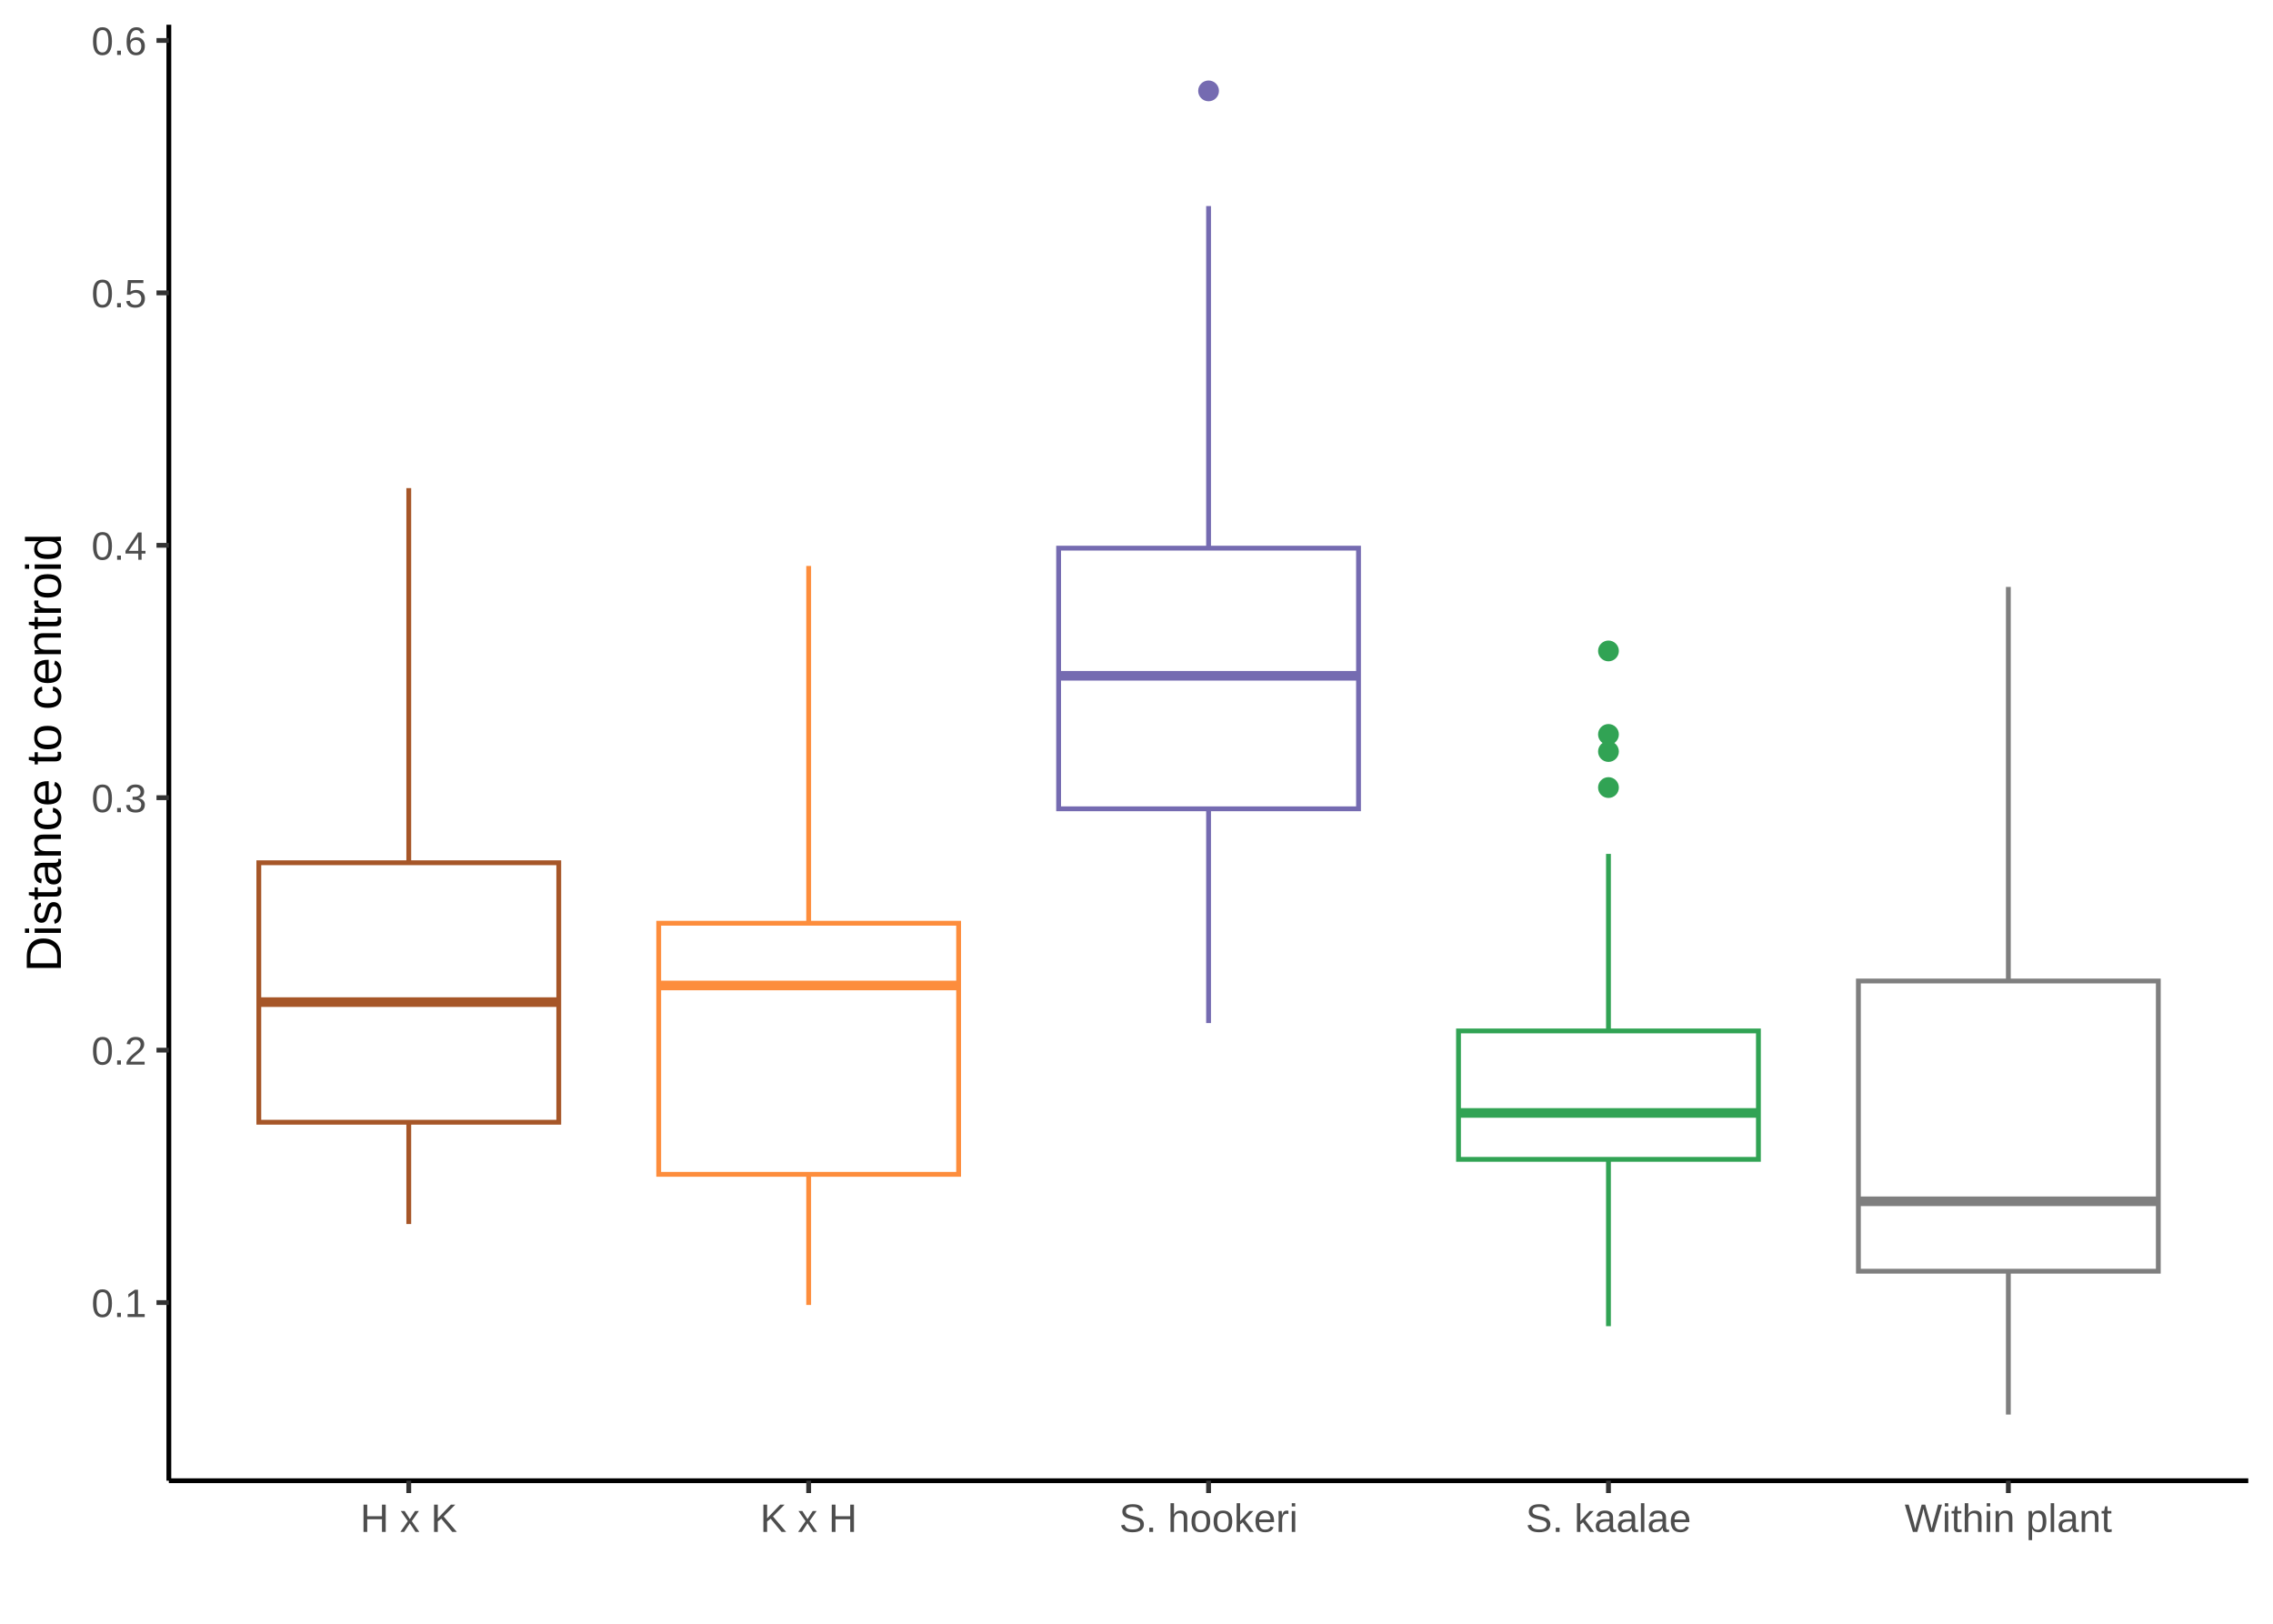
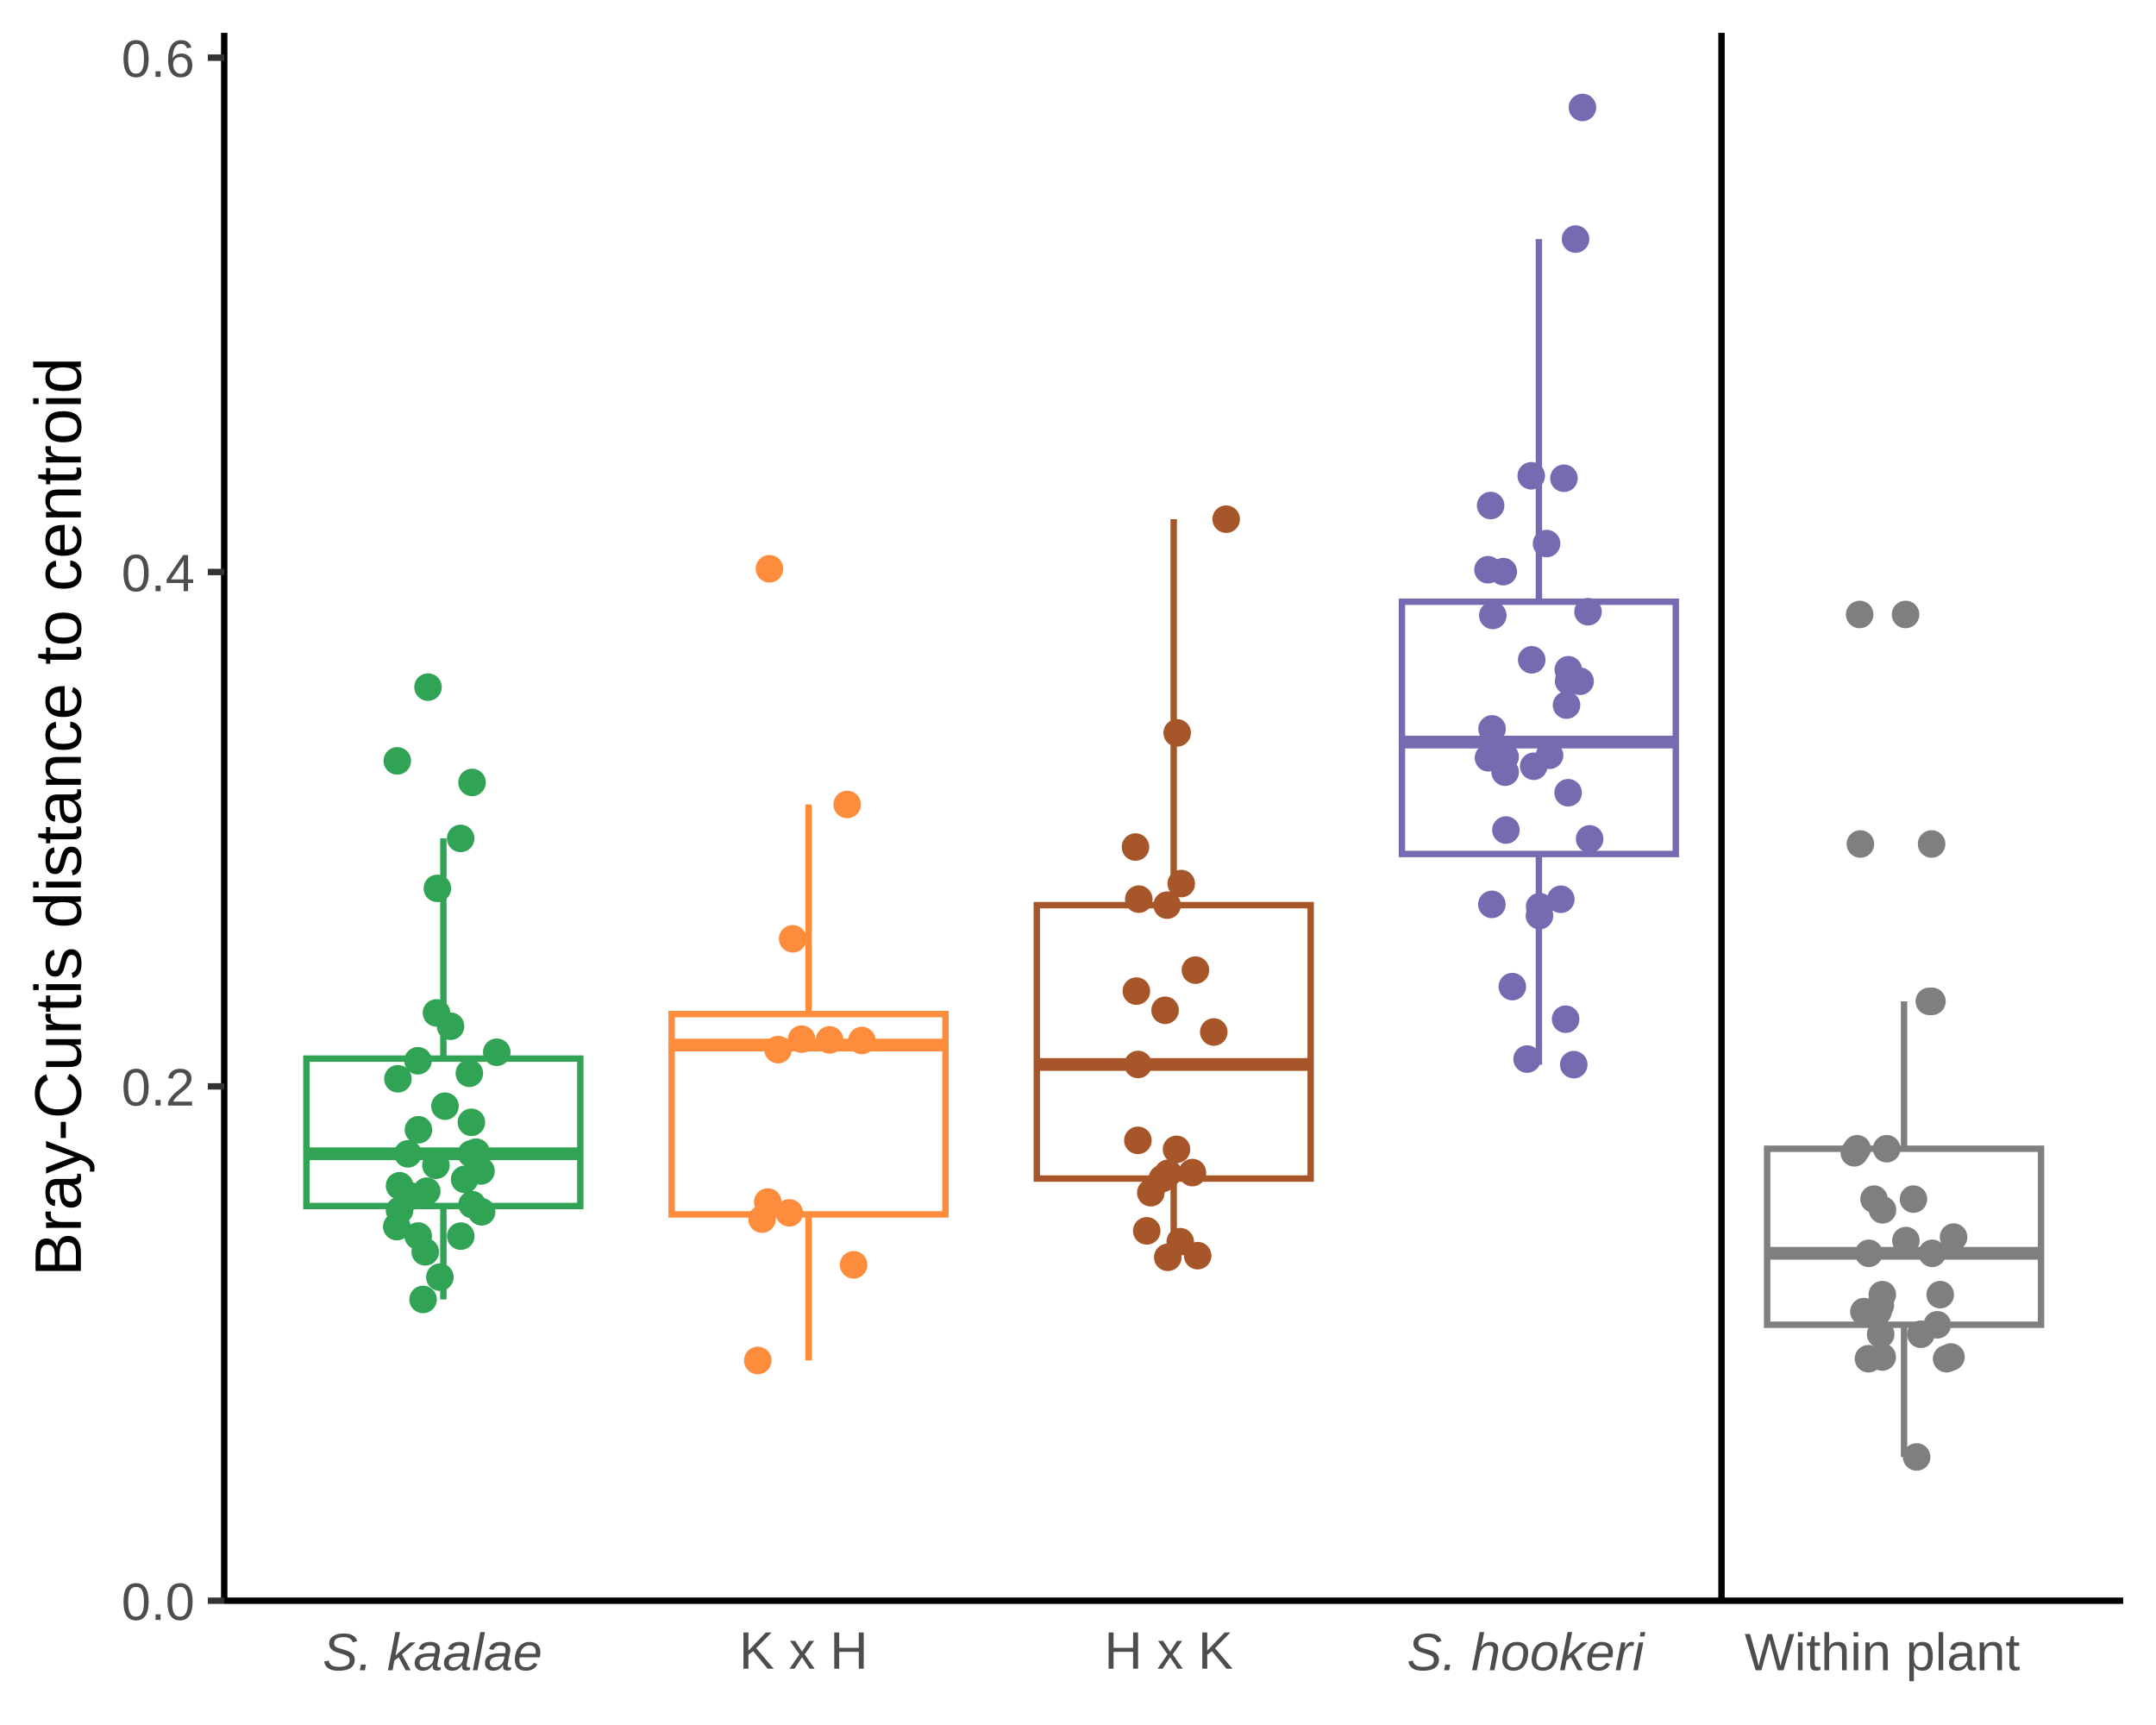
- <svg xmlns="http://www.w3.org/2000/svg" class="svglite" width="504.00pt" height="360.00pt" viewBox="0 0 504.00 360.00">
+ <svg xmlns="http://www.w3.org/2000/svg" class="svglite" width="360.00pt" height="288.00pt" viewBox="0 0 360.00 288.00">
  <defs>
    <style type="text/css">
    .svglite line, .svglite polyline, .svglite polygon, .svglite path, .svglite rect, .svglite circle {
      fill: none;
      stroke: #000000;
      stroke-linecap: round;
      stroke-linejoin: round;
      stroke-miterlimit: 10.00;
    }
    .svglite text {
      white-space: pre;
    }
  </style>
  </defs>
  <rect width="100%" height="100%" style="stroke: none; fill: #FFFFFF;" />
  <defs>
-     <clipPath id="cpMC4wMHw1MDQuMDB8MC4wMHwzNjAuMDA=">
-       <rect x="0.00" y="0.00" width="504.00" height="360.00" />
+     <clipPath id="cpMC4wMHwzNjAuMDB8MC4wMHwyODguMDA=">
+       <rect x="0.00" y="0.00" width="360.00" height="288.00" />
    </clipPath>
  </defs>
-   <g clip-path="url(#cpMC4wMHw1MDQuMDB8MC4wMHwzNjAuMDA=)">
-     <rect x="0.00" y="0.00" width="504.00" height="360.00" style="stroke-width: 1.07; stroke: #FFFFFF; fill: #FFFFFF;" />
+   <g clip-path="url(#cpMC4wMHwzNjAuMDB8MC4wMHwyODguMDA=)">
+     <rect x="0.00" y="0.00" width="360.00" height="288.00" style="stroke-width: 1.07; stroke: #FFFFFF; fill: #FFFFFF;" />
  </g>
  <defs>
-     <clipPath id="cpMzcuNDR8NDk4LjUyfDUuNDh8MzI4LjI5">
-       <rect x="37.44" y="5.48" width="461.08" height="322.82" />
+     <clipPath id="cpMzcuNDR8MzU0LjUyfDUuNDh8MjY3LjI1">
+       <rect x="37.44" y="5.48" width="317.08" height="261.77" />
    </clipPath>
  </defs>
-   <g clip-path="url(#cpMzcuNDR8NDk4LjUyfDUuNDh8MzI4LjI5)">
-     <rect x="37.44" y="5.48" width="461.08" height="322.82" style="stroke-width: 1.07; stroke: none; fill: #FFFFFF;" />
-     <line x1="90.64" y1="191.28" x2="90.64" y2="108.22" style="stroke-width: 1.07; stroke: #A65628; stroke-linecap: butt;" />
-     <line x1="90.64" y1="248.81" x2="90.64" y2="271.38" style="stroke-width: 1.07; stroke: #A65628; stroke-linecap: butt;" />
-     <polygon points="57.39,191.28 57.39,248.81 123.90,248.81 123.90,191.28 57.39,191.28 " style="stroke-width: 1.07; stroke: #A65628; stroke-linecap: butt; stroke-linejoin: miter; fill: #FFFFFF;" />
-     <line x1="57.39" y1="222.18" x2="123.90" y2="222.18" style="stroke-width: 2.13; stroke: #A65628; stroke-linecap: butt; stroke-linejoin: miter;" />
-     <line x1="179.31" y1="204.69" x2="179.31" y2="125.47" style="stroke-width: 1.07; stroke: #FD8D3C; stroke-linecap: butt;" />
-     <line x1="179.31" y1="260.36" x2="179.31" y2="289.32" style="stroke-width: 1.07; stroke: #FD8D3C; stroke-linecap: butt;" />
-     <polygon points="146.06,204.69 146.06,260.36 212.56,260.36 212.56,204.69 146.06,204.69 " style="stroke-width: 1.07; stroke: #FD8D3C; stroke-linecap: butt; stroke-linejoin: miter; fill: #FFFFFF;" />
-     <line x1="146.06" y1="218.49" x2="212.56" y2="218.49" style="stroke-width: 2.13; stroke: #FD8D3C; stroke-linecap: butt; stroke-linejoin: miter;" />
-     <circle cx="267.98" cy="20.15" r="1.95" style="stroke-width: 0.71; stroke: #756BB1; fill: #756BB1;" />
-     <line x1="267.98" y1="121.53" x2="267.98" y2="45.68" style="stroke-width: 1.07; stroke: #756BB1; stroke-linecap: butt;" />
-     <line x1="267.98" y1="179.32" x2="267.98" y2="226.83" style="stroke-width: 1.07; stroke: #756BB1; stroke-linecap: butt;" />
-     <polygon points="234.73,121.53 234.73,179.32 301.23,179.32 301.23,121.53 234.73,121.53 " style="stroke-width: 1.07; stroke: #756BB1; stroke-linecap: butt; stroke-linejoin: miter; fill: #FFFFFF;" />
-     <line x1="234.73" y1="149.83" x2="301.23" y2="149.83" style="stroke-width: 2.13; stroke: #756BB1; stroke-linecap: butt; stroke-linejoin: miter;" />
-     <circle cx="356.65" cy="144.32" r="1.95" style="stroke-width: 0.71; stroke: #31A354; fill: #31A354;" />
-     <circle cx="356.65" cy="162.83" r="1.95" style="stroke-width: 0.71; stroke: #31A354; fill: #31A354;" />
-     <circle cx="356.65" cy="174.61" r="1.95" style="stroke-width: 0.71; stroke: #31A354; fill: #31A354;" />
-     <circle cx="356.65" cy="166.62" r="1.95" style="stroke-width: 0.71; stroke: #31A354; fill: #31A354;" />
-     <line x1="356.65" y1="228.57" x2="356.65" y2="189.32" style="stroke-width: 1.07; stroke: #31A354; stroke-linecap: butt;" />
-     <line x1="356.65" y1="257.04" x2="356.65" y2="294.02" style="stroke-width: 1.07; stroke: #31A354; stroke-linecap: butt;" />
-     <polygon points="323.40,228.57 323.40,257.04 389.90,257.04 389.90,228.57 323.40,228.57 " style="stroke-width: 1.07; stroke: #31A354; stroke-linecap: butt; stroke-linejoin: miter; fill: #FFFFFF;" />
-     <line x1="323.40" y1="246.75" x2="389.90" y2="246.75" style="stroke-width: 2.13; stroke: #31A354; stroke-linecap: butt; stroke-linejoin: miter;" />
-     <line x1="445.32" y1="217.50" x2="445.32" y2="130.13" style="stroke-width: 1.07; stroke: #7F7F7F; stroke-linecap: butt;" />
-     <line x1="445.32" y1="281.84" x2="445.32" y2="313.62" style="stroke-width: 1.07; stroke: #7F7F7F; stroke-linecap: butt;" />
-     <polygon points="412.07,217.50 412.07,281.84 478.57,281.84 478.57,217.50 412.07,217.50 " style="stroke-width: 1.07; stroke: #7F7F7F; stroke-linecap: butt; stroke-linejoin: miter; fill: #FFFFFF;" />
-     <line x1="412.07" y1="266.34" x2="478.57" y2="266.34" style="stroke-width: 2.13; stroke: #7F7F7F; stroke-linecap: butt; stroke-linejoin: miter;" />
+   <g clip-path="url(#cpMzcuNDR8MzU0LjUyfDUuNDh8MjY3LjI1)">
+     <rect x="37.44" y="5.48" width="317.08" height="261.77" style="stroke-width: 1.07; stroke: none; fill: #FFFFFF;" />
+     <line x1="74.03" y1="176.74" x2="74.03" y2="139.98" style="stroke-width: 1.07; stroke: #31A354; stroke-linecap: butt;" />
+     <line x1="74.03" y1="201.35" x2="74.03" y2="216.95" style="stroke-width: 1.07; stroke: #31A354; stroke-linecap: butt;" />
+     <polygon points="51.16,176.74 51.16,201.35 96.90,201.35 96.90,176.74 51.16,176.74 " style="stroke-width: 1.07; stroke: #31A354; stroke-linecap: butt; stroke-linejoin: miter; fill: #FFFFFF;" />
+     <line x1="51.16" y1="192.63" x2="96.90" y2="192.63" style="stroke-width: 2.13; stroke: #31A354; stroke-linecap: butt; stroke-linejoin: miter;" />
+     <line x1="135.01" y1="169.31" x2="135.01" y2="134.31" style="stroke-width: 1.07; stroke: #FD8D3C; stroke-linecap: butt;" />
+     <line x1="135.01" y1="202.75" x2="135.01" y2="227.14" style="stroke-width: 1.07; stroke: #FD8D3C; stroke-linecap: butt;" />
+     <polygon points="112.14,169.31 112.14,202.75 157.87,202.75 157.87,169.31 112.14,169.31 " style="stroke-width: 1.07; stroke: #FD8D3C; stroke-linecap: butt; stroke-linejoin: miter; fill: #FFFFFF;" />
+     <line x1="112.14" y1="174.48" x2="157.87" y2="174.48" style="stroke-width: 2.13; stroke: #FD8D3C; stroke-linecap: butt; stroke-linejoin: miter;" />
+     <line x1="195.98" y1="151.12" x2="195.98" y2="86.68" style="stroke-width: 1.07; stroke: #A65628; stroke-linecap: butt;" />
+     <line x1="195.98" y1="196.77" x2="195.98" y2="209.92" style="stroke-width: 1.07; stroke: #A65628; stroke-linecap: butt;" />
+     <polygon points="173.12,151.12 173.12,196.77 218.85,196.77 218.85,151.12 173.12,151.12 " style="stroke-width: 1.07; stroke: #A65628; stroke-linecap: butt; stroke-linejoin: miter; fill: #FFFFFF;" />
+     <line x1="173.12" y1="177.72" x2="218.85" y2="177.72" style="stroke-width: 2.13; stroke: #A65628; stroke-linecap: butt; stroke-linejoin: miter;" />
+     <line x1="256.96" y1="100.46" x2="256.96" y2="39.92" style="stroke-width: 1.07; stroke: #756BB1; stroke-linecap: butt;" />
+     <line x1="256.96" y1="142.58" x2="256.96" y2="177.75" style="stroke-width: 1.07; stroke: #756BB1; stroke-linecap: butt;" />
+     <polygon points="234.09,100.46 234.09,142.58 279.82,142.58 279.82,100.46 234.09,100.46 " style="stroke-width: 1.07; stroke: #756BB1; stroke-linecap: butt; stroke-linejoin: miter; fill: #FFFFFF;" />
+     <line x1="234.09" y1="123.89" x2="279.82" y2="123.89" style="stroke-width: 2.13; stroke: #756BB1; stroke-linecap: butt; stroke-linejoin: miter;" />
+     <line x1="317.93" y1="191.79" x2="317.93" y2="167.18" style="stroke-width: 1.07; stroke: #7F7F7F; stroke-linecap: butt;" />
+     <line x1="317.93" y1="221.18" x2="317.93" y2="243.25" style="stroke-width: 1.07; stroke: #7F7F7F; stroke-linecap: butt;" />
+     <polygon points="295.07,191.79 295.07,221.18 340.80,221.18 340.80,191.79 295.07,191.79 " style="stroke-width: 1.07; stroke: #7F7F7F; stroke-linecap: butt; stroke-linejoin: miter; fill: #FFFFFF;" />
+     <line x1="295.07" y1="209.25" x2="340.80" y2="209.25" style="stroke-width: 2.13; stroke: #7F7F7F; stroke-linecap: butt; stroke-linejoin: miter;" />
+     <circle cx="68.63" cy="199.71" r="1.95" style="stroke-width: 0.71; stroke: #31A354; fill: #31A354;" />
+     <circle cx="71.47" cy="114.72" r="1.95" style="stroke-width: 0.71; stroke: #31A354; fill: #31A354;" />
+     <circle cx="79.50" cy="192.36" r="1.95" style="stroke-width: 0.71; stroke: #31A354; fill: #31A354;" />
+     <circle cx="69.79" cy="177.10" r="1.95" style="stroke-width: 0.71; stroke: #31A354; fill: #31A354;" />
+     <circle cx="75.23" cy="171.34" r="1.95" style="stroke-width: 0.71; stroke: #31A354; fill: #31A354;" />
+     <circle cx="69.87" cy="188.62" r="1.95" style="stroke-width: 0.71; stroke: #31A354; fill: #31A354;" />
+     <circle cx="66.72" cy="197.97" r="1.95" style="stroke-width: 0.71; stroke: #31A354; fill: #31A354;" />
+     <circle cx="74.30" cy="184.68" r="1.95" style="stroke-width: 0.71; stroke: #31A354; fill: #31A354;" />
+     <circle cx="66.34" cy="127.03" r="1.95" style="stroke-width: 0.71; stroke: #31A354; fill: #31A354;" />
+     <circle cx="76.94" cy="206.38" r="1.95" style="stroke-width: 0.71; stroke: #31A354; fill: #31A354;" />
+     <circle cx="82.95" cy="175.68" r="1.95" style="stroke-width: 0.71; stroke: #31A354; fill: #31A354;" />
+     <circle cx="70.64" cy="216.95" r="1.95" style="stroke-width: 0.71; stroke: #31A354; fill: #31A354;" />
+     <circle cx="66.71" cy="202.08" r="1.95" style="stroke-width: 0.71; stroke: #31A354; fill: #31A354;" />
+     <circle cx="78.71" cy="192.63" r="1.95" style="stroke-width: 0.71; stroke: #31A354; fill: #31A354;" />
+     <circle cx="78.71" cy="187.38" r="1.95" style="stroke-width: 0.71; stroke: #31A354; fill: #31A354;" />
+     <circle cx="78.37" cy="179.19" r="1.95" style="stroke-width: 0.71; stroke: #31A354; fill: #31A354;" />
+     <circle cx="78.83" cy="201.11" r="1.95" style="stroke-width: 0.71; stroke: #31A354; fill: #31A354;" />
+     <circle cx="72.88" cy="169.11" r="1.95" style="stroke-width: 0.71; stroke: #31A354; fill: #31A354;" />
+     <circle cx="66.25" cy="204.79" r="1.95" style="stroke-width: 0.71; stroke: #31A354; fill: #31A354;" />
+     <circle cx="73.03" cy="148.32" r="1.95" style="stroke-width: 0.71; stroke: #31A354; fill: #31A354;" />
+     <circle cx="68.11" cy="192.64" r="1.95" style="stroke-width: 0.71; stroke: #31A354; fill: #31A354;" />
+     <circle cx="76.92" cy="139.98" r="1.95" style="stroke-width: 0.71; stroke: #31A354; fill: #31A354;" />
+     <circle cx="80.32" cy="195.50" r="1.95" style="stroke-width: 0.71; stroke: #31A354; fill: #31A354;" />
+     <circle cx="73.45" cy="213.23" r="1.95" style="stroke-width: 0.71; stroke: #31A354; fill: #31A354;" />
+     <circle cx="80.42" cy="202.32" r="1.95" style="stroke-width: 0.71; stroke: #31A354; fill: #31A354;" />
+     <circle cx="66.44" cy="180.11" r="1.95" style="stroke-width: 0.71; stroke: #31A354; fill: #31A354;" />
+     <circle cx="71.00" cy="209.00" r="1.95" style="stroke-width: 0.71; stroke: #31A354; fill: #31A354;" />
+     <circle cx="77.58" cy="196.90" r="1.95" style="stroke-width: 0.71; stroke: #31A354; fill: #31A354;" />
+     <circle cx="69.83" cy="206.36" r="1.95" style="stroke-width: 0.71; stroke: #31A354; fill: #31A354;" />
+     <circle cx="78.82" cy="130.63" r="1.95" style="stroke-width: 0.71; stroke: #31A354; fill: #31A354;" />
+     <circle cx="71.26" cy="198.88" r="1.95" style="stroke-width: 0.71; stroke: #31A354; fill: #31A354;" />
+     <circle cx="72.79" cy="194.55" r="1.95" style="stroke-width: 0.71; stroke: #31A354; fill: #31A354;" />
+     <circle cx="128.20" cy="200.68" r="1.95" style="stroke-width: 0.71; stroke: #FD8D3C; fill: #FD8D3C;" />
+     <circle cx="128.48" cy="94.96" r="1.95" style="stroke-width: 0.71; stroke: #FD8D3C; fill: #FD8D3C;" />
+     <circle cx="129.91" cy="175.24" r="1.95" style="stroke-width: 0.71; stroke: #FD8D3C; fill: #FD8D3C;" />
+     <circle cx="138.52" cy="173.62" r="1.95" style="stroke-width: 0.71; stroke: #FD8D3C; fill: #FD8D3C;" />
+     <circle cx="141.46" cy="134.31" r="1.95" style="stroke-width: 0.71; stroke: #FD8D3C; fill: #FD8D3C;" />
+     <circle cx="126.53" cy="227.14" r="1.95" style="stroke-width: 0.71; stroke: #FD8D3C; fill: #FD8D3C;" />
+     <circle cx="127.24" cy="203.54" r="1.95" style="stroke-width: 0.71; stroke: #FD8D3C; fill: #FD8D3C;" />
+     <circle cx="142.53" cy="211.17" r="1.95" style="stroke-width: 0.71; stroke: #FD8D3C; fill: #FD8D3C;" />
+     <circle cx="133.85" cy="173.49" r="1.95" style="stroke-width: 0.71; stroke: #FD8D3C; fill: #FD8D3C;" />
+     <circle cx="143.91" cy="173.72" r="1.95" style="stroke-width: 0.71; stroke: #FD8D3C; fill: #FD8D3C;" />
+     <circle cx="132.36" cy="156.74" r="1.95" style="stroke-width: 0.71; stroke: #FD8D3C; fill: #FD8D3C;" />
+     <circle cx="131.79" cy="202.49" r="1.95" style="stroke-width: 0.71; stroke: #FD8D3C; fill: #FD8D3C;" />
+     <circle cx="190.00" cy="190.39" r="1.95" style="stroke-width: 0.71; stroke: #A65628; fill: #A65628;" />
+     <circle cx="192.16" cy="199.13" r="1.95" style="stroke-width: 0.71; stroke: #A65628; fill: #A65628;" />
+     <circle cx="189.75" cy="165.47" r="1.95" style="stroke-width: 0.71; stroke: #A65628; fill: #A65628;" />
+     <circle cx="196.45" cy="191.89" r="1.95" style="stroke-width: 0.71; stroke: #A65628; fill: #A65628;" />
+     <circle cx="195.05" cy="195.88" r="1.95" style="stroke-width: 0.71; stroke: #A65628; fill: #A65628;" />
+     <circle cx="194.99" cy="209.92" r="1.95" style="stroke-width: 0.71; stroke: #A65628; fill: #A65628;" />
+     <circle cx="199.61" cy="161.97" r="1.95" style="stroke-width: 0.71; stroke: #A65628; fill: #A65628;" />
+     <circle cx="194.88" cy="151.12" r="1.95" style="stroke-width: 0.71; stroke: #A65628; fill: #A65628;" />
+     <circle cx="190.15" cy="150.12" r="1.95" style="stroke-width: 0.71; stroke: #A65628; fill: #A65628;" />
+     <circle cx="197.24" cy="147.52" r="1.95" style="stroke-width: 0.71; stroke: #A65628; fill: #A65628;" />
+     <circle cx="190.03" cy="177.72" r="1.95" style="stroke-width: 0.71; stroke: #A65628; fill: #A65628;" />
+     <circle cx="191.48" cy="205.50" r="1.95" style="stroke-width: 0.71; stroke: #A65628; fill: #A65628;" />
+     <circle cx="202.67" cy="172.30" r="1.95" style="stroke-width: 0.71; stroke: #A65628; fill: #A65628;" />
+     <circle cx="194.08" cy="196.77" r="1.95" style="stroke-width: 0.71; stroke: #A65628; fill: #A65628;" />
+     <circle cx="199.10" cy="195.77" r="1.95" style="stroke-width: 0.71; stroke: #A65628; fill: #A65628;" />
+     <circle cx="197.07" cy="207.31" r="1.95" style="stroke-width: 0.71; stroke: #A65628; fill: #A65628;" />
+     <circle cx="196.56" cy="122.36" r="1.95" style="stroke-width: 0.71; stroke: #A65628; fill: #A65628;" />
+     <circle cx="204.74" cy="86.68" r="1.95" style="stroke-width: 0.71; stroke: #A65628; fill: #A65628;" />
+     <circle cx="189.60" cy="141.42" r="1.95" style="stroke-width: 0.71; stroke: #A65628; fill: #A65628;" />
+     <circle cx="199.98" cy="209.64" r="1.95" style="stroke-width: 0.71; stroke: #A65628; fill: #A65628;" />
+     <circle cx="194.54" cy="168.67" r="1.95" style="stroke-width: 0.71; stroke: #A65628; fill: #A65628;" />
+     <circle cx="251.32" cy="126.35" r="1.95" style="stroke-width: 0.71; stroke: #756BB1; fill: #756BB1;" />
+     <circle cx="257.08" cy="151.37" r="1.95" style="stroke-width: 0.71; stroke: #756BB1; fill: #756BB1;" />
+     <circle cx="258.24" cy="90.75" r="1.95" style="stroke-width: 0.71; stroke: #756BB1; fill: #756BB1;" />
+     <circle cx="251.01" cy="95.44" r="1.95" style="stroke-width: 0.71; stroke: #756BB1; fill: #756BB1;" />
+     <circle cx="264.23" cy="17.94" r="1.95" style="stroke-width: 0.71; stroke: #756BB1; fill: #756BB1;" />
+     <circle cx="265.16" cy="102.13" r="1.95" style="stroke-width: 0.71; stroke: #756BB1; fill: #756BB1;" />
+     <circle cx="261.57" cy="117.72" r="1.95" style="stroke-width: 0.71; stroke: #756BB1; fill: #756BB1;" />
+     <circle cx="251.33" cy="128.92" r="1.95" style="stroke-width: 0.71; stroke: #756BB1; fill: #756BB1;" />
+     <circle cx="261.87" cy="111.82" r="1.95" style="stroke-width: 0.71; stroke: #756BB1; fill: #756BB1;" />
+     <circle cx="261.84" cy="132.35" r="1.95" style="stroke-width: 0.71; stroke: #756BB1; fill: #756BB1;" />
+     <circle cx="263.84" cy="113.74" r="1.95" style="stroke-width: 0.71; stroke: #756BB1; fill: #756BB1;" />
+     <circle cx="249.10" cy="150.99" r="1.95" style="stroke-width: 0.71; stroke: #756BB1; fill: #756BB1;" />
+     <circle cx="262.78" cy="177.75" r="1.95" style="stroke-width: 0.71; stroke: #756BB1; fill: #756BB1;" />
+     <circle cx="249.14" cy="121.69" r="1.95" style="stroke-width: 0.71; stroke: #756BB1; fill: #756BB1;" />
+     <circle cx="261.14" cy="79.85" r="1.95" style="stroke-width: 0.71; stroke: #756BB1; fill: #756BB1;" />
+     <circle cx="255.76" cy="110.16" r="1.95" style="stroke-width: 0.71; stroke: #756BB1; fill: #756BB1;" />
+     <circle cx="260.62" cy="150.14" r="1.95" style="stroke-width: 0.71; stroke: #756BB1; fill: #756BB1;" />
+     <circle cx="265.43" cy="140.06" r="1.95" style="stroke-width: 0.71; stroke: #756BB1; fill: #756BB1;" />
+     <circle cx="263.08" cy="39.92" r="1.95" style="stroke-width: 0.71; stroke: #756BB1; fill: #756BB1;" />
+     <circle cx="248.46" cy="95.12" r="1.95" style="stroke-width: 0.71; stroke: #756BB1; fill: #756BB1;" />
+     <circle cx="251.45" cy="138.58" r="1.95" style="stroke-width: 0.71; stroke: #756BB1; fill: #756BB1;" />
+     <circle cx="249.26" cy="102.75" r="1.95" style="stroke-width: 0.71; stroke: #756BB1; fill: #756BB1;" />
+     <circle cx="255.68" cy="79.44" r="1.95" style="stroke-width: 0.71; stroke: #756BB1; fill: #756BB1;" />
+     <circle cx="261.42" cy="170.16" r="1.95" style="stroke-width: 0.71; stroke: #756BB1; fill: #756BB1;" />
+     <circle cx="248.90" cy="84.40" r="1.95" style="stroke-width: 0.71; stroke: #756BB1; fill: #756BB1;" />
+     <circle cx="258.74" cy="126.10" r="1.95" style="stroke-width: 0.71; stroke: #756BB1; fill: #756BB1;" />
+     <circle cx="252.52" cy="164.72" r="1.95" style="stroke-width: 0.71; stroke: #756BB1; fill: #756BB1;" />
+     <circle cx="256.09" cy="127.93" r="1.95" style="stroke-width: 0.71; stroke: #756BB1; fill: #756BB1;" />
+     <circle cx="257.06" cy="152.87" r="1.95" style="stroke-width: 0.71; stroke: #756BB1; fill: #756BB1;" />
+     <circle cx="261.92" cy="113.71" r="1.95" style="stroke-width: 0.71; stroke: #756BB1; fill: #756BB1;" />
+     <circle cx="254.99" cy="176.82" r="1.95" style="stroke-width: 0.71; stroke: #756BB1; fill: #756BB1;" />
+     <circle cx="248.54" cy="126.52" r="1.95" style="stroke-width: 0.71; stroke: #756BB1; fill: #756BB1;" />
+     <circle cx="312.05" cy="209.25" r="1.95" style="stroke-width: 0.71; stroke: #7F7F7F; fill: #7F7F7F;" />
+     <circle cx="322.63" cy="209.25" r="1.95" style="stroke-width: 0.71; stroke: #7F7F7F; fill: #7F7F7F;" />
+     <circle cx="313.59" cy="218.98" r="1.95" style="stroke-width: 0.71; stroke: #7F7F7F; fill: #7F7F7F;" />
+     <circle cx="311.23" cy="218.98" r="1.95" style="stroke-width: 0.71; stroke: #7F7F7F; fill: #7F7F7F;" />
+     <circle cx="313.97" cy="217.95" r="1.95" style="stroke-width: 0.71; stroke: #7F7F7F; fill: #7F7F7F;" />
+     <circle cx="318.24" cy="207.12" r="1.95" style="stroke-width: 0.71; stroke: #7F7F7F; fill: #7F7F7F;" />
+     <circle cx="320.03" cy="243.25" r="1.95" style="stroke-width: 0.71; stroke: #7F7F7F; fill: #7F7F7F;" />
+     <circle cx="325.04" cy="226.85" r="1.95" style="stroke-width: 0.71; stroke: #7F7F7F; fill: #7F7F7F;" />
+     <circle cx="311.99" cy="226.85" r="1.95" style="stroke-width: 0.71; stroke: #7F7F7F; fill: #7F7F7F;" />
+     <circle cx="314.03" cy="222.76" r="1.95" style="stroke-width: 0.71; stroke: #7F7F7F; fill: #7F7F7F;" />
+     <circle cx="320.74" cy="222.76" r="1.95" style="stroke-width: 0.71; stroke: #7F7F7F; fill: #7F7F7F;" />
+     <circle cx="322.15" cy="167.18" r="1.95" style="stroke-width: 0.71; stroke: #7F7F7F; fill: #7F7F7F;" />
+     <circle cx="322.59" cy="167.18" r="1.95" style="stroke-width: 0.71; stroke: #7F7F7F; fill: #7F7F7F;" />
+     <circle cx="315.03" cy="191.79" r="1.95" style="stroke-width: 0.71; stroke: #7F7F7F; fill: #7F7F7F;" />
+     <circle cx="310.09" cy="191.79" r="1.95" style="stroke-width: 0.71; stroke: #7F7F7F; fill: #7F7F7F;" />
+     <circle cx="314.30" cy="216.15" r="1.95" style="stroke-width: 0.71; stroke: #7F7F7F; fill: #7F7F7F;" />
+     <circle cx="323.97" cy="216.15" r="1.95" style="stroke-width: 0.71; stroke: #7F7F7F; fill: #7F7F7F;" />
+     <circle cx="323.48" cy="221.18" r="1.95" style="stroke-width: 0.71; stroke: #7F7F7F; fill: #7F7F7F;" />
+     <circle cx="314.33" cy="201.99" r="1.95" style="stroke-width: 0.71; stroke: #7F7F7F; fill: #7F7F7F;" />
+     <circle cx="326.20" cy="206.54" r="1.95" style="stroke-width: 0.71; stroke: #7F7F7F; fill: #7F7F7F;" />
+     <circle cx="309.63" cy="192.47" r="1.95" style="stroke-width: 0.71; stroke: #7F7F7F; fill: #7F7F7F;" />
+     <circle cx="318.18" cy="102.59" r="1.95" style="stroke-width: 0.71; stroke: #7F7F7F; fill: #7F7F7F;" />
+     <circle cx="310.52" cy="102.59" r="1.95" style="stroke-width: 0.71; stroke: #7F7F7F; fill: #7F7F7F;" />
+     <circle cx="314.29" cy="226.56" r="1.95" style="stroke-width: 0.71; stroke: #7F7F7F; fill: #7F7F7F;" />
+     <circle cx="325.76" cy="226.56" r="1.95" style="stroke-width: 0.71; stroke: #7F7F7F; fill: #7F7F7F;" />
+     <circle cx="319.50" cy="200.20" r="1.95" style="stroke-width: 0.71; stroke: #7F7F7F; fill: #7F7F7F;" />
+     <circle cx="312.92" cy="200.20" r="1.95" style="stroke-width: 0.71; stroke: #7F7F7F; fill: #7F7F7F;" />
+     <circle cx="322.53" cy="140.91" r="1.95" style="stroke-width: 0.71; stroke: #7F7F7F; fill: #7F7F7F;" />
+     <circle cx="310.64" cy="140.91" r="1.95" style="stroke-width: 0.71; stroke: #7F7F7F; fill: #7F7F7F;" />
+     <line x1="287.45" y1="267.25" x2="287.45" y2="5.48" style="stroke-width: 1.07; stroke-linecap: butt;" />
  </g>
-   <g clip-path="url(#cpMC4wMHw1MDQuMDB8MC4wMHwzNjAuMDA=)">
-     <polyline points="37.44,328.29 37.44,5.48 " style="stroke-width: 1.07; stroke-linecap: butt;" />
-     <text x="32.51" y="292.00" text-anchor="end" style="font-size: 8.80px;fill: #4D4D4D; font-family: &quot;Arial&quot;;">0.1</text>
-     <text x="32.51" y="236.04" text-anchor="end" style="font-size: 8.80px;fill: #4D4D4D; font-family: &quot;Arial&quot;;">0.2</text>
-     <text x="32.51" y="180.07" text-anchor="end" style="font-size: 8.80px;fill: #4D4D4D; font-family: &quot;Arial&quot;;">0.3</text>
-     <text x="32.51" y="124.11" text-anchor="end" style="font-size: 8.80px;fill: #4D4D4D; font-family: &quot;Arial&quot;;">0.4</text>
-     <text x="32.51" y="68.14" text-anchor="end" style="font-size: 8.80px;fill: #4D4D4D; font-family: &quot;Arial&quot;;">0.5</text>
-     <text x="32.51" y="12.18" text-anchor="end" style="font-size: 8.80px;fill: #4D4D4D; font-family: &quot;Arial&quot;;">0.6</text>
-     <polyline points="34.70,288.79 37.44,288.79 " style="stroke-width: 1.07; stroke: #333333; stroke-linecap: butt;" />
-     <polyline points="34.70,232.83 37.44,232.83 " style="stroke-width: 1.07; stroke: #333333; stroke-linecap: butt;" />
-     <polyline points="34.70,176.86 37.44,176.86 " style="stroke-width: 1.07; stroke: #333333; stroke-linecap: butt;" />
-     <polyline points="34.70,120.90 37.44,120.90 " style="stroke-width: 1.07; stroke: #333333; stroke-linecap: butt;" />
-     <polyline points="34.70,64.93 37.44,64.93 " style="stroke-width: 1.07; stroke: #333333; stroke-linecap: butt;" />
-     <polyline points="34.70,8.97 37.44,8.97 " style="stroke-width: 1.07; stroke: #333333; stroke-linecap: butt;" />
-     <polyline points="37.44,328.29 498.52,328.29 " style="stroke-width: 1.07; stroke-linecap: butt;" />
-     <polyline points="90.64,331.03 90.64,328.29 " style="stroke-width: 1.07; stroke: #333333; stroke-linecap: butt;" />
-     <polyline points="179.31,331.03 179.31,328.29 " style="stroke-width: 1.07; stroke: #333333; stroke-linecap: butt;" />
-     <polyline points="267.98,331.03 267.98,328.29 " style="stroke-width: 1.07; stroke: #333333; stroke-linecap: butt;" />
-     <polyline points="356.65,331.03 356.65,328.29 " style="stroke-width: 1.07; stroke: #333333; stroke-linecap: butt;" />
-     <polyline points="445.32,331.03 445.32,328.29 " style="stroke-width: 1.07; stroke: #333333; stroke-linecap: butt;" />
-     <text x="90.64" y="339.64" text-anchor="middle" style="font-size: 8.80px;fill: #4D4D4D; font-family: &quot;Arial&quot;;">H x K</text>
-     <text x="179.31" y="339.64" text-anchor="middle" style="font-size: 8.80px;fill: #4D4D4D; font-family: &quot;Arial&quot;;">K x H</text>
-     <text x="267.98" y="339.64" text-anchor="middle" style="font-size: 8.80px;fill: #4D4D4D; font-family: &quot;Arial&quot;;">S. hookeri</text>
-     <text x="356.65" y="339.64" text-anchor="middle" style="font-size: 8.80px;fill: #4D4D4D; font-family: &quot;Arial&quot;;">S. kaalae</text>
-     <text x="445.32" y="339.64" text-anchor="middle" style="font-size: 8.80px;fill: #4D4D4D; font-family: &quot;Arial&quot;;">Within plant</text>
-     <text transform="translate(13.50,166.89) rotate(-90)" text-anchor="middle" style="font-size: 11.00px; font-family: &quot;Arial&quot;;">Distance to centroid</text>
+   <g clip-path="url(#cpMC4wMHwzNjAuMDB8MC4wMHwyODguMDA=)">
+     <polyline points="37.44,267.25 37.44,5.48 " style="stroke-width: 1.07; stroke-linecap: butt;" />
+     <text x="32.51" y="270.46" text-anchor="end" style="font-size: 8.80px;fill: #4D4D4D; font-family: &quot;Arial&quot;;">0.0</text>
+     <text x="32.51" y="184.58" text-anchor="end" style="font-size: 8.80px;fill: #4D4D4D; font-family: &quot;Arial&quot;;">0.2</text>
+     <text x="32.51" y="98.71" text-anchor="end" style="font-size: 8.80px;fill: #4D4D4D; font-family: &quot;Arial&quot;;">0.4</text>
+     <text x="32.51" y="12.84" text-anchor="end" style="font-size: 8.80px;fill: #4D4D4D; font-family: &quot;Arial&quot;;">0.6</text>
+     <polyline points="34.70,267.25 37.44,267.25 " style="stroke-width: 1.07; stroke: #333333; stroke-linecap: butt;" />
+     <polyline points="34.70,181.38 37.44,181.38 " style="stroke-width: 1.07; stroke: #333333; stroke-linecap: butt;" />
+     <polyline points="34.70,95.50 37.44,95.50 " style="stroke-width: 1.07; stroke: #333333; stroke-linecap: butt;" />
+     <polyline points="34.70,9.63 37.44,9.63 " style="stroke-width: 1.07; stroke: #333333; stroke-linecap: butt;" />
+     <polyline points="37.44,267.25 354.52,267.25 " style="stroke-width: 1.07; stroke-linecap: butt;" />
+     <text x="53.87" y="278.86" style="font-size: 8.80px; font-style: italic;fill: #4D4D4D; font-family: &quot;Arial&quot;;">S. kaalae</text>
+     <text x="123.42" y="278.60" style="font-size: 8.80px;fill: #4D4D4D; font-family: &quot;Arial&quot;;">K x H</text>
+     <text x="184.39" y="278.60" style="font-size: 8.80px;fill: #4D4D4D; font-family: &quot;Arial&quot;;">H x K</text>
+     <text x="234.91" y="278.86" style="font-size: 8.80px; font-style: italic;fill: #4D4D4D; font-family: &quot;Arial&quot;;">S. hookeri</text>
+     <text x="291.32" y="278.86" style="font-size: 8.80px;fill: #4D4D4D; font-family: &quot;Arial&quot;;">Within plant</text>
+     <text transform="translate(13.50,136.36) rotate(-90)" text-anchor="middle" style="font-size: 11.00px; font-family: &quot;Arial&quot;;">Bray-Curtis distance to centroid</text>
  </g>
</svg>
